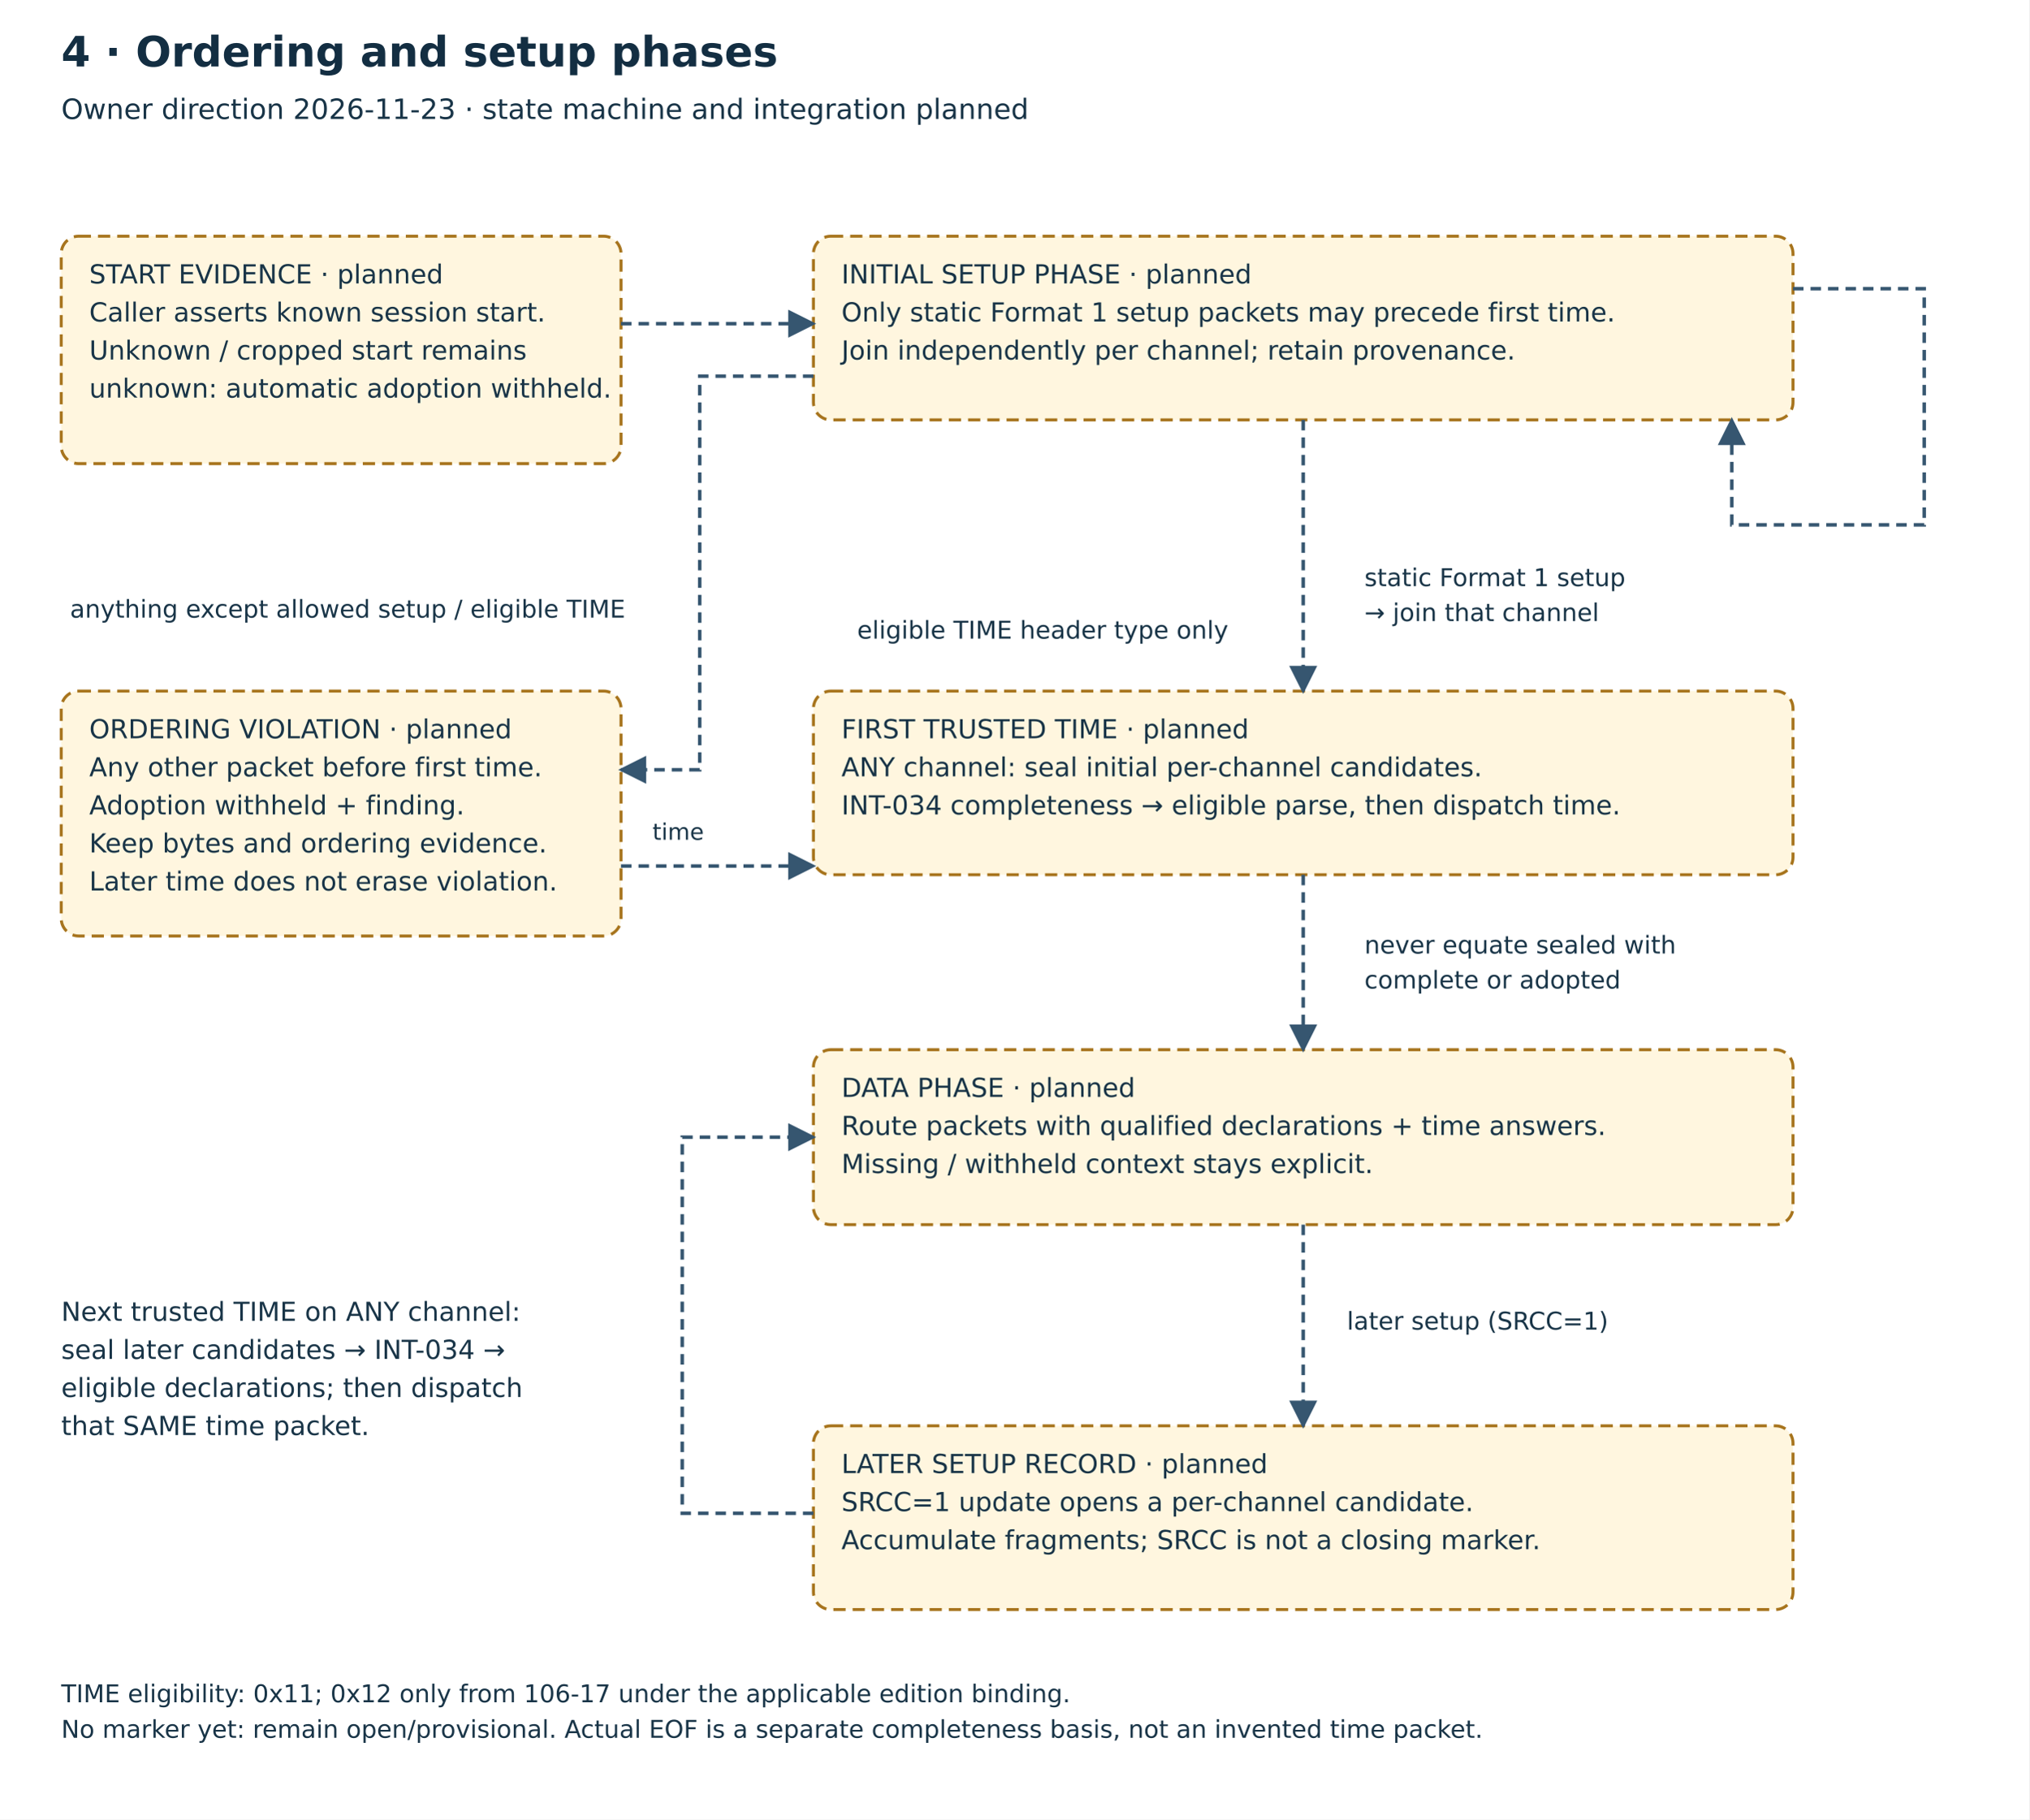
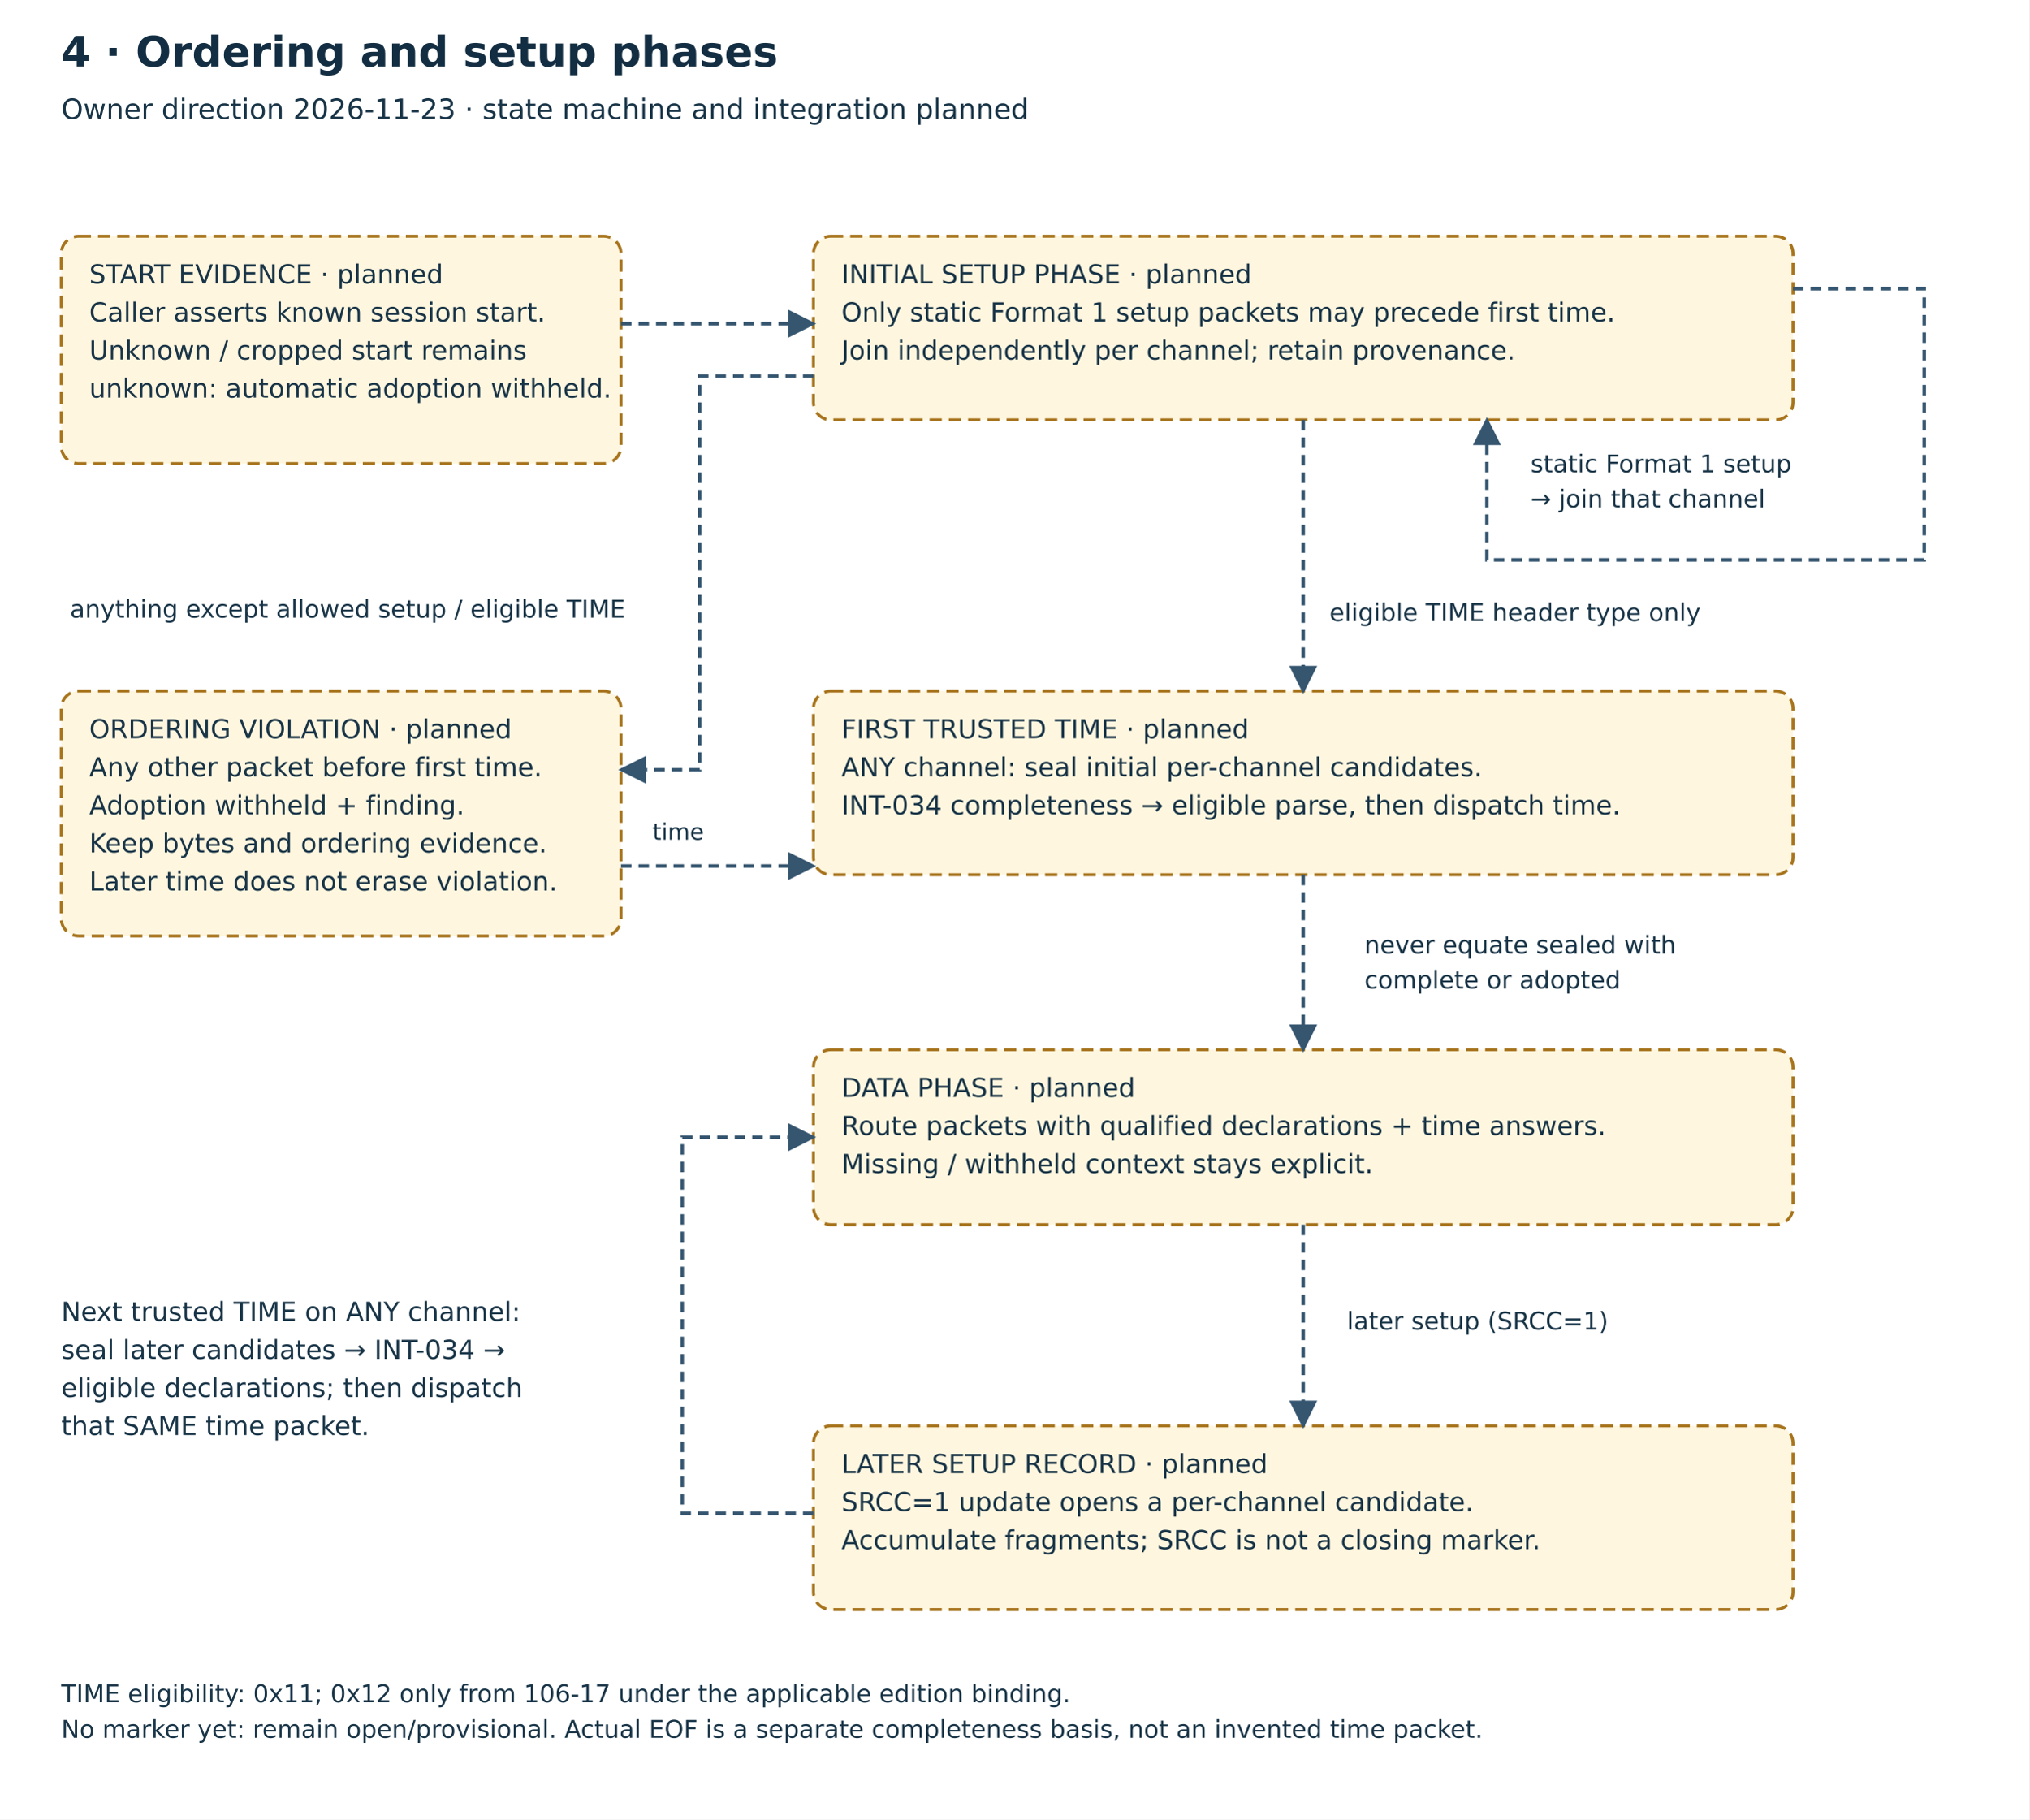
<svg xmlns="http://www.w3.org/2000/svg" width="1160" height="1040" viewBox="0 0 1160 1040" role="img" aria-labelledby="title desc">
  <defs>
    <marker id="arrow" viewBox="0 0 10 10" refX="9" refY="5" markerWidth="8" markerHeight="8" orient="auto-start-reverse">
      <path d="M 0 0 L 10 5 L 0 10 z" fill="#365670" />
    </marker>
  </defs>
  <rect width="1160" height="1040" fill="#fff" />
  <text x="35" y="38" font-family="DejaVu Sans, sans-serif" font-size="24" fill="#132e42" font-weight="bold">
    <tspan x="35" dy="0">4 · Ordering and setup phases</tspan>
  </text>
  <text x="35" y="68" font-family="DejaVu Sans, sans-serif" font-size="16" fill="#183447">
    <tspan x="35" dy="0">Owner direction 2026-11-23 · state machine and integration planned</tspan>
  </text>
  <rect x="35" y="135" width="320" height="130" rx="10" fill="#fff6df" stroke="#a7741d" stroke-width="1.7" stroke-dasharray="7 4" />
  <text x="51" y="162" font-family="DejaVu Sans, sans-serif" font-size="15" fill="#183447">
    <tspan x="51" dy="0">START EVIDENCE · planned</tspan>
    <tspan x="51" dy="21.75">Caller asserts known session start.</tspan>
    <tspan x="51" dy="21.75">Unknown / cropped start remains</tspan>
    <tspan x="51" dy="21.75">unknown: automatic adoption withheld.</tspan>
  </text>
  <rect x="465" y="135" width="560" height="105" rx="10" fill="#fff6df" stroke="#a7741d" stroke-width="1.7" stroke-dasharray="7 4" />
  <text x="481" y="162" font-family="DejaVu Sans, sans-serif" font-size="15" fill="#183447">
    <tspan x="481" dy="0">INITIAL SETUP PHASE · planned</tspan>
    <tspan x="481" dy="21.75">Only static Format 1 setup packets may precede first time.</tspan>
    <tspan x="481" dy="21.75">Join independently per channel; retain provenance.</tspan>
  </text>
  <path d="M355 185 H465" fill="none" stroke="#365670" stroke-width="2" marker-end="url(#arrow)" stroke-dasharray="6 4" />
-   <path d="M1025 165 H1100 V300 H990 V240" fill="none" stroke="#365670" stroke-width="2" marker-end="url(#arrow)" stroke-dasharray="6 4" />
-   <text x="780" y="335" font-family="DejaVu Sans, sans-serif" font-size="14" fill="#183447">
-     <tspan x="780" dy="0">static Format 1 setup</tspan>
-     <tspan x="780" dy="20">→ join that channel</tspan>
+   <path d="M1025 165 H1100 V320 H850 V240" fill="none" stroke="#365670" stroke-width="2" marker-end="url(#arrow)" stroke-dasharray="6 4" />
+   <text x="875" y="270" font-family="DejaVu Sans, sans-serif" font-size="14" fill="#183447">
+     <tspan x="875" dy="0">static Format 1 setup</tspan>
+     <tspan x="875" dy="20">→ join that channel</tspan>
  </text>
  <rect x="35" y="395" width="320" height="140" rx="10" fill="#fff6df" stroke="#a7741d" stroke-width="1.7" stroke-dasharray="7 4" />
  <text x="51" y="422" font-family="DejaVu Sans, sans-serif" font-size="15" fill="#183447">
    <tspan x="51" dy="0">ORDERING VIOLATION · planned</tspan>
    <tspan x="51" dy="21.75">Any other packet before first time.</tspan>
    <tspan x="51" dy="21.75">Adoption withheld + finding.</tspan>
    <tspan x="51" dy="21.75">Keep bytes and ordering evidence.</tspan>
    <tspan x="51" dy="21.75">Later time does not erase violation.</tspan>
  </text>
  <path d="M465 215 H400 V440 H355" fill="none" stroke="#365670" stroke-width="2" marker-end="url(#arrow)" stroke-dasharray="6 4" />
  <text x="40" y="353" font-family="DejaVu Sans, sans-serif" font-size="14" fill="#183447">
    <tspan x="40" dy="0">anything except allowed setup / eligible TIME</tspan>
  </text>
  <rect x="465" y="395" width="560" height="105" rx="10" fill="#fff6df" stroke="#a7741d" stroke-width="1.7" stroke-dasharray="7 4" />
  <text x="481" y="422" font-family="DejaVu Sans, sans-serif" font-size="15" fill="#183447">
    <tspan x="481" dy="0">FIRST TRUSTED TIME · planned</tspan>
    <tspan x="481" dy="21.75">ANY channel: seal initial per-channel candidates.</tspan>
    <tspan x="481" dy="21.75">INT-034 completeness → eligible parse, then dispatch time.</tspan>
  </text>
  <path d="M745 240 V395" fill="none" stroke="#365670" stroke-width="2" marker-end="url(#arrow)" stroke-dasharray="6 4" />
-   <text x="490" y="365" font-family="DejaVu Sans, sans-serif" font-size="14" fill="#183447">
-     <tspan x="490" dy="0">eligible TIME header type only</tspan>
+   <text x="760" y="355" font-family="DejaVu Sans, sans-serif" font-size="14" fill="#183447">
+     <tspan x="760" dy="0">eligible TIME header type only</tspan>
  </text>
  <path d="M355 495 H465" fill="none" stroke="#365670" stroke-width="2" marker-end="url(#arrow)" stroke-dasharray="6 4" />
  <text x="373" y="480" font-family="DejaVu Sans, sans-serif" font-size="13" fill="#183447">
    <tspan x="373" dy="0">time</tspan>
  </text>
  <rect x="465" y="600" width="560" height="100" rx="10" fill="#fff6df" stroke="#a7741d" stroke-width="1.7" stroke-dasharray="7 4" />
  <text x="481" y="627" font-family="DejaVu Sans, sans-serif" font-size="15" fill="#183447">
    <tspan x="481" dy="0">DATA PHASE · planned</tspan>
    <tspan x="481" dy="21.75">Route packets with qualified declarations + time answers.</tspan>
    <tspan x="481" dy="21.75">Missing / withheld context stays explicit.</tspan>
  </text>
  <path d="M745 500 V600" fill="none" stroke="#365670" stroke-width="2" marker-end="url(#arrow)" stroke-dasharray="6 4" />
  <text x="780" y="545" font-family="DejaVu Sans, sans-serif" font-size="14" fill="#183447">
    <tspan x="780" dy="0">never equate sealed with</tspan>
    <tspan x="780" dy="20">complete or adopted</tspan>
  </text>
  <rect x="465" y="815" width="560" height="105" rx="10" fill="#fff6df" stroke="#a7741d" stroke-width="1.7" stroke-dasharray="7 4" />
  <text x="481" y="842" font-family="DejaVu Sans, sans-serif" font-size="15" fill="#183447">
    <tspan x="481" dy="0">LATER SETUP RECORD · planned</tspan>
    <tspan x="481" dy="21.75">SRCC=1 update opens a per-channel candidate.</tspan>
    <tspan x="481" dy="21.75">Accumulate fragments; SRCC is not a closing marker.</tspan>
  </text>
  <path d="M745 700 V815" fill="none" stroke="#365670" stroke-width="2" marker-end="url(#arrow)" stroke-dasharray="6 4" />
  <text x="770" y="760" font-family="DejaVu Sans, sans-serif" font-size="14" fill="#183447">
    <tspan x="770" dy="0">later setup (SRCC=1)</tspan>
  </text>
  <text x="35" y="755" font-family="DejaVu Sans, sans-serif" font-size="15" fill="#183447">
    <tspan x="35" dy="0">Next trusted TIME on ANY channel:</tspan>
    <tspan x="35" dy="21.75">seal later candidates → INT-034 →</tspan>
    <tspan x="35" dy="21.75">eligible declarations; then dispatch</tspan>
    <tspan x="35" dy="21.75">that SAME time packet.</tspan>
  </text>
  <path d="M465 865 H390 V650 H465" fill="none" stroke="#365670" stroke-width="2" marker-end="url(#arrow)" stroke-dasharray="6 4" />
  <text x="35" y="973" font-family="DejaVu Sans, sans-serif" font-size="14" fill="#183447">
    <tspan x="35" dy="0">TIME eligibility: 0x11; 0x12 only from 106-17 under the applicable edition binding.</tspan>
    <tspan x="35" dy="20.3">No marker yet: remain open/provisional. Actual EOF is a separate completeness basis, not an invented time packet.</tspan>
  </text>
</svg>
